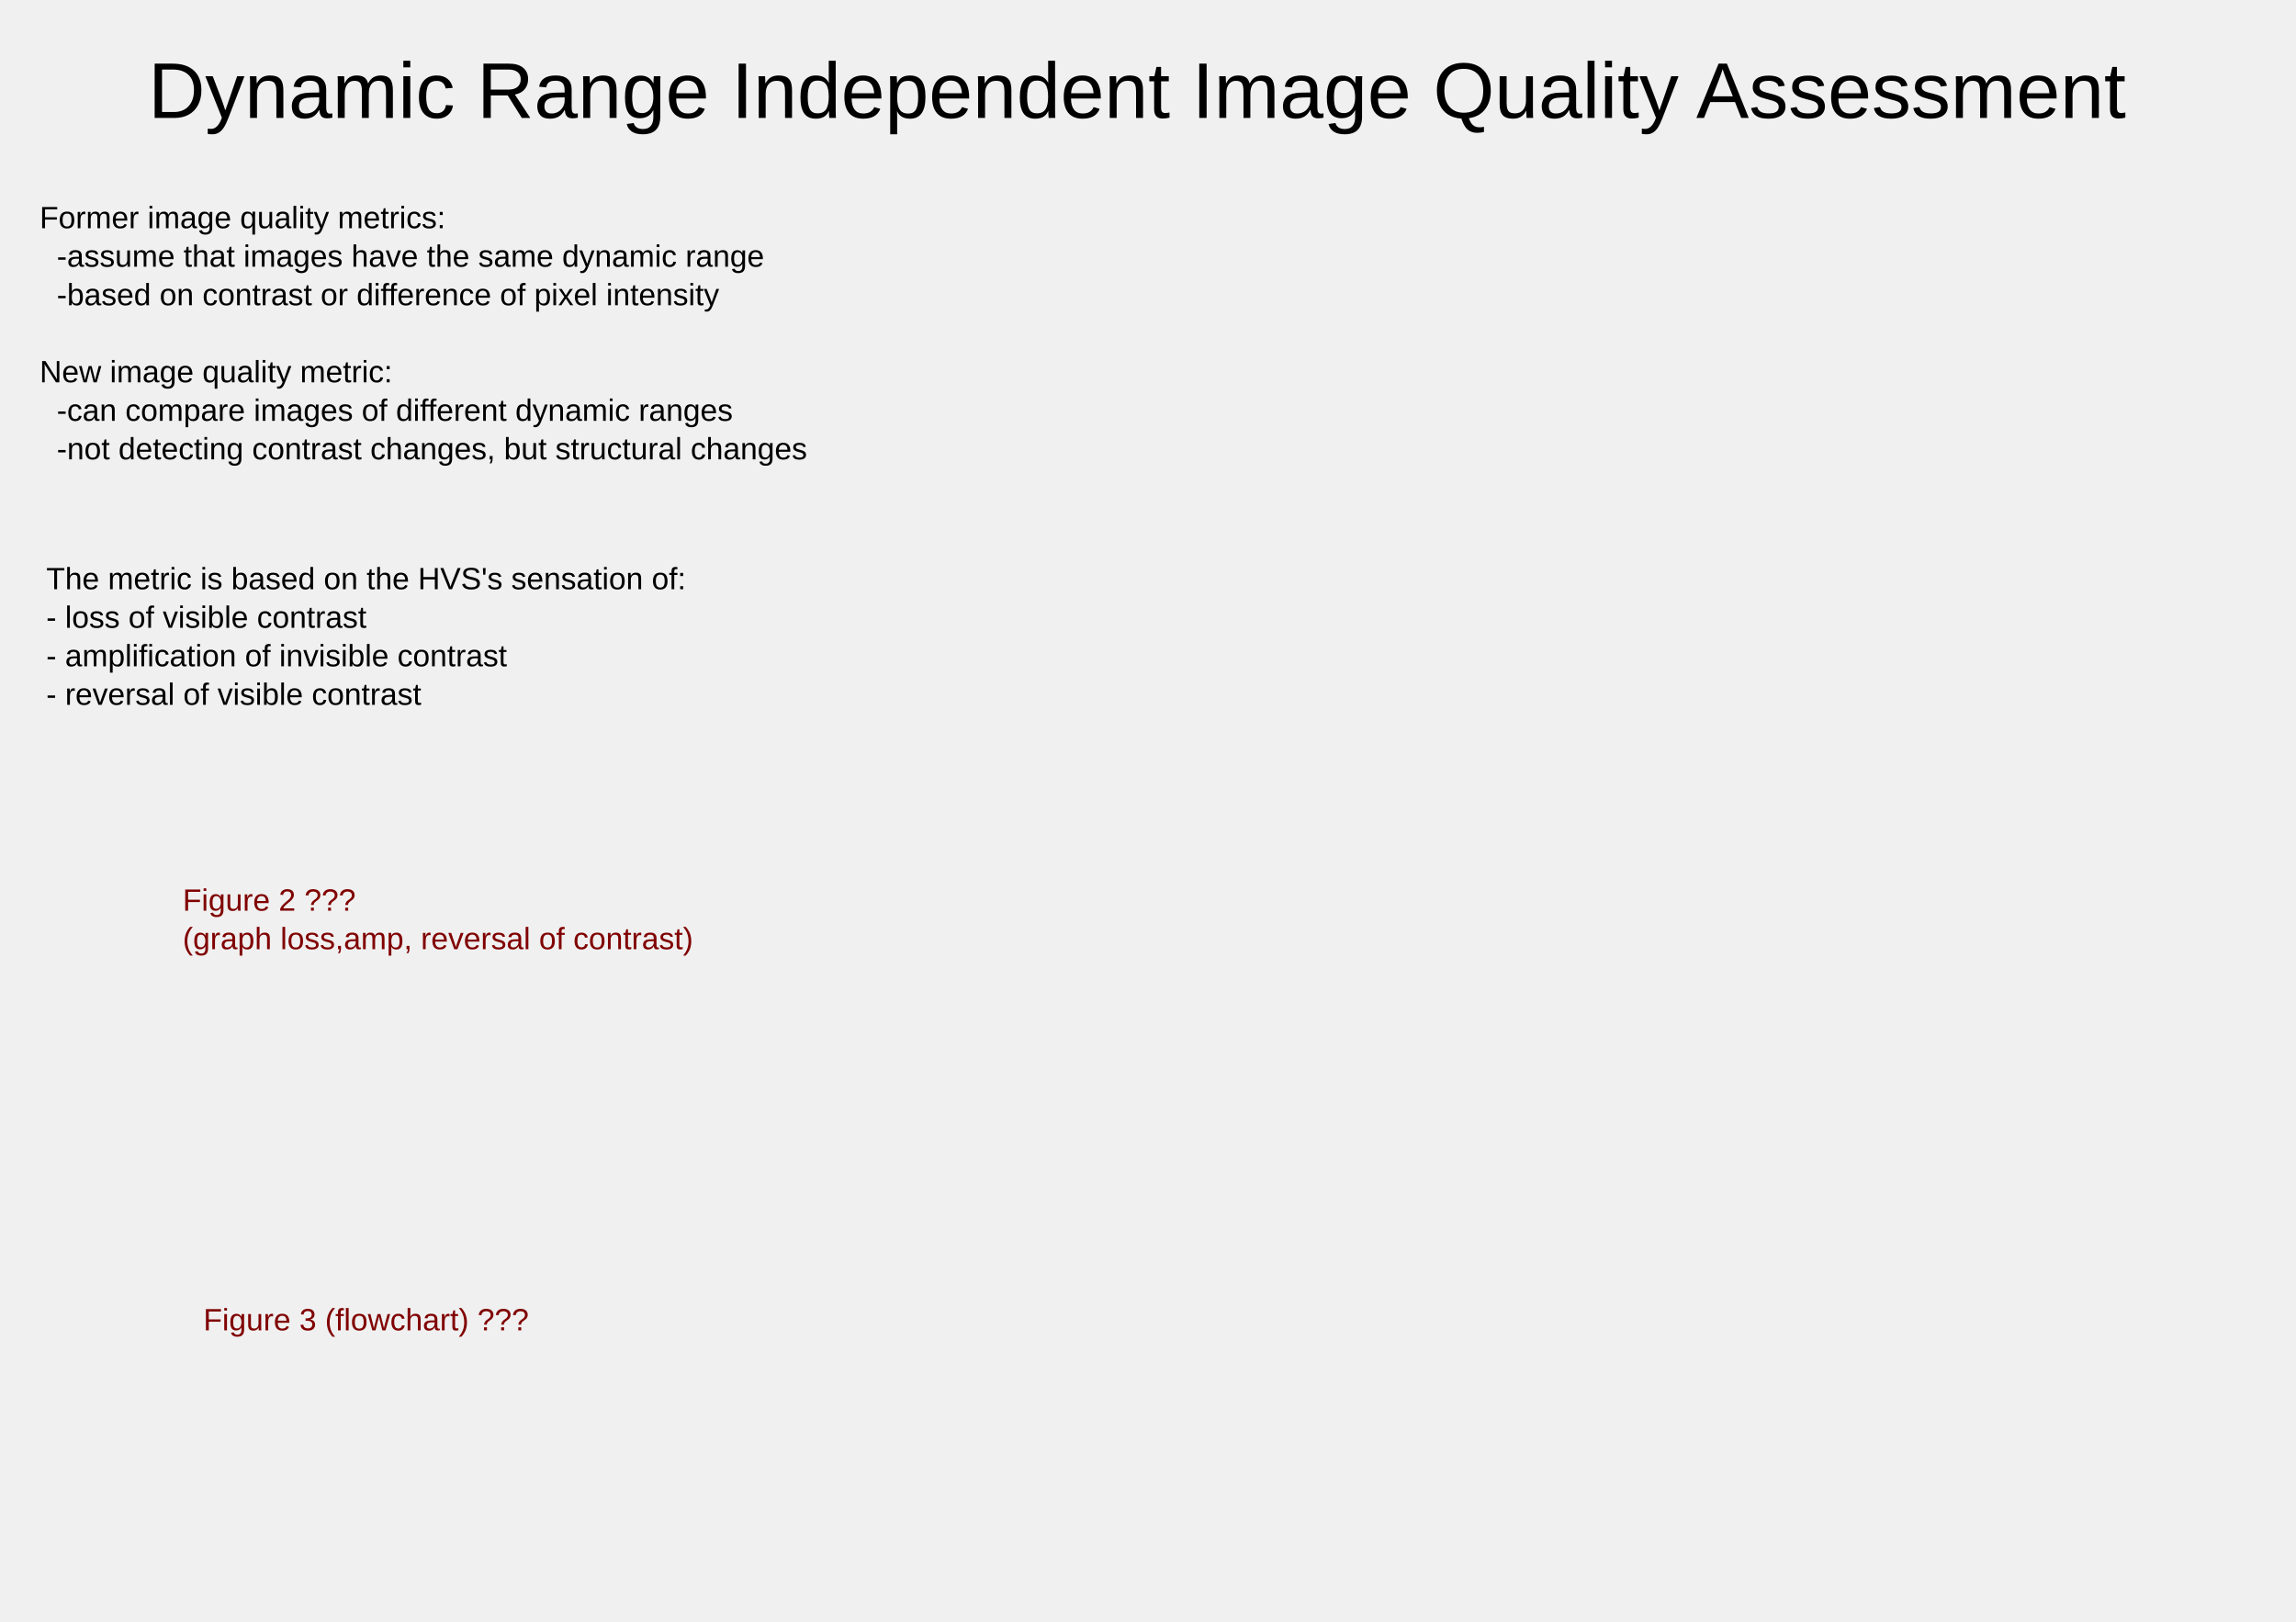
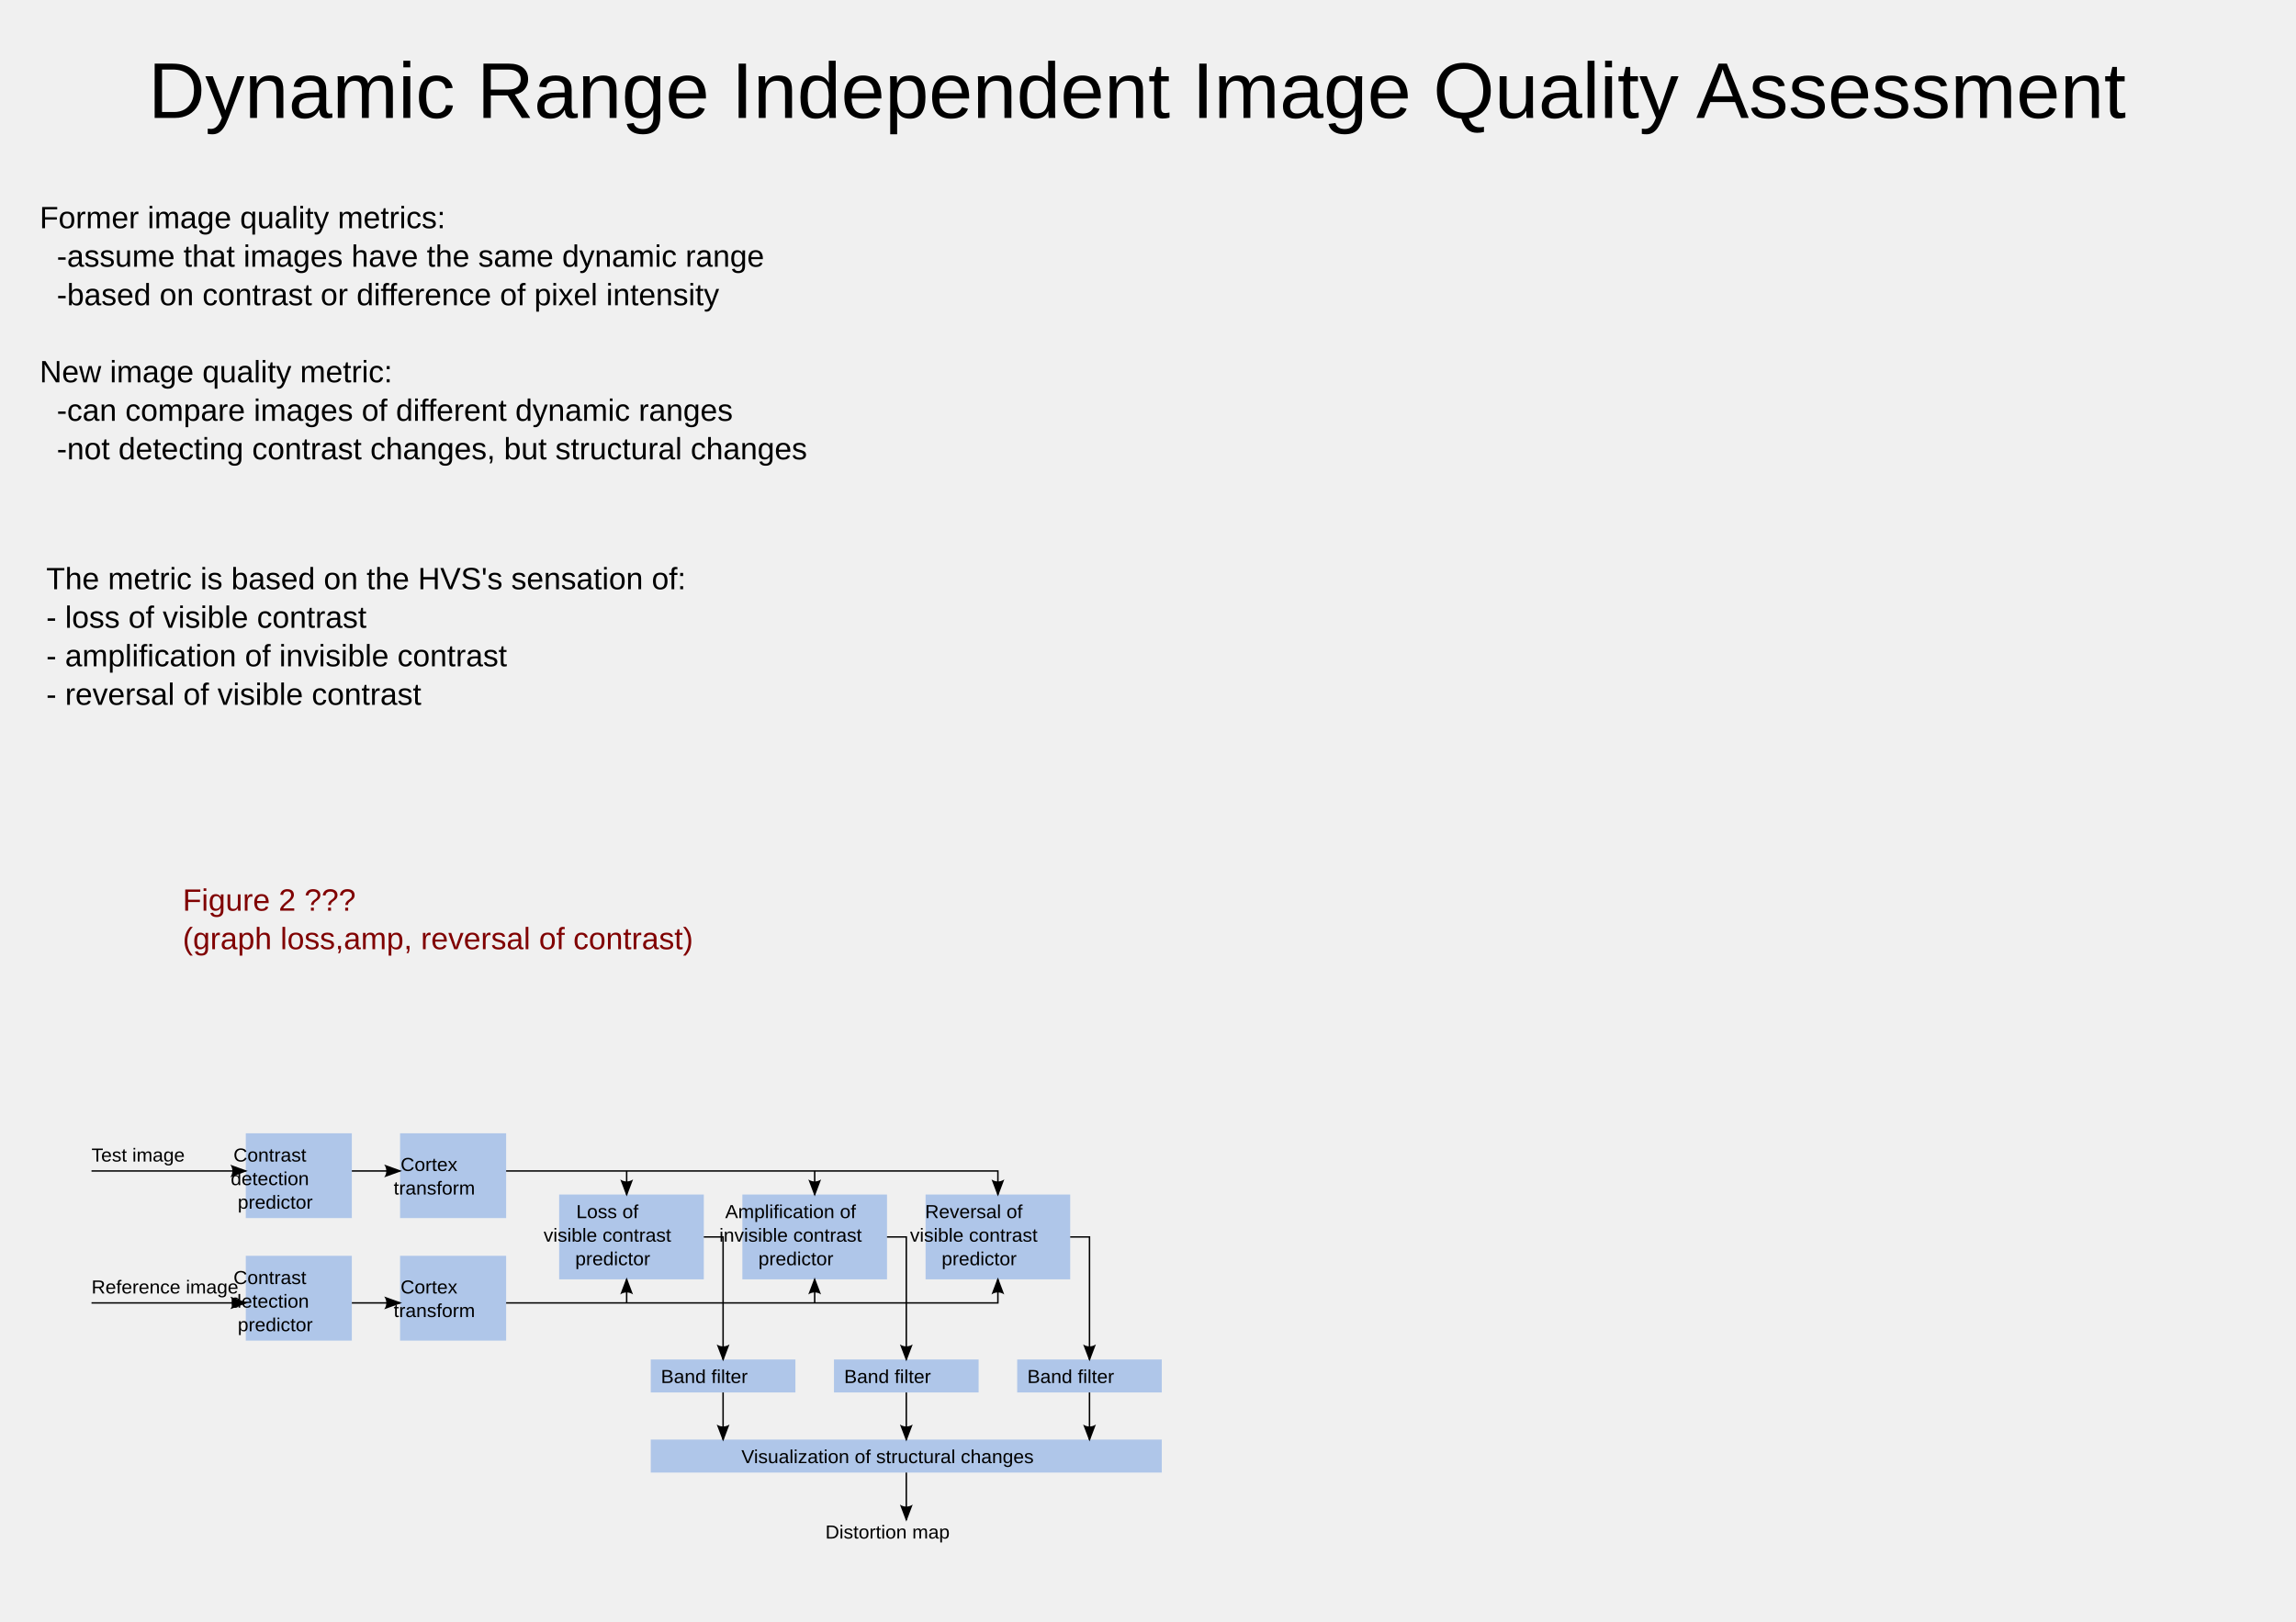
<svg xmlns="http://www.w3.org/2000/svg" width="2979.921" height="2104.724" id="svg2" version="1.1">
-   <defs id="defs4" />
+   <defs id="defs4">
+     <marker style="overflow:visible" id="marker6473-4-0-7" refX="0" refY="0" orient="auto">
+       <path transform="matrix(-1.1,0,0,-1.1,-1.1,0)" d="M 8.719,4.034 -2.207,0.016 8.719,-4.002 c -1.745,2.372 -1.735,5.617 -6e-7,8.035 z" style="font-size:12px;fill-rule:evenodd;stroke-width:0.625;stroke-linejoin:round" id="path6475-2-2-2" />
+     </marker>
+     <marker style="overflow:visible" id="marker6473-4-0" refX="0" refY="0" orient="auto">
+       <path transform="matrix(-1.1,0,0,-1.1,-1.1,0)" d="M 8.719,4.034 -2.207,0.016 8.719,-4.002 c -1.745,2.372 -1.735,5.617 -6e-7,8.035 z" style="font-size:12px;fill-rule:evenodd;stroke-width:0.625;stroke-linejoin:round" id="path6475-2-2" />
+     </marker>
+     <marker style="overflow:visible" id="marker6473-4-7" refX="0" refY="0" orient="auto">
+       <path transform="matrix(-1.1,0,0,-1.1,-1.1,0)" d="M 8.719,4.034 -2.207,0.016 8.719,-4.002 c -1.745,2.372 -1.735,5.617 -6e-7,8.035 z" style="font-size:12px;fill-rule:evenodd;stroke-width:0.625;stroke-linejoin:round" id="path6475-2-9" />
+     </marker>
+     <marker style="overflow:visible" id="marker6473-4-2" refX="0" refY="0" orient="auto">
+       <path transform="matrix(-1.1,0,0,-1.1,-1.1,0)" d="M 8.719,4.034 -2.207,0.016 8.719,-4.002 c -1.745,2.372 -1.735,5.617 -6e-7,8.035 z" style="font-size:12px;fill-rule:evenodd;stroke-width:0.625;stroke-linejoin:round" id="path6475-2-1" />
+     </marker>
+     <marker style="overflow:visible" id="marker6473-4" refX="0" refY="0" orient="auto">
+       <path transform="matrix(-1.1,0,0,-1.1,-1.1,0)" d="M 8.719,4.034 -2.207,0.016 8.719,-4.002 c -1.745,2.372 -1.735,5.617 -6e-7,8.035 z" style="font-size:12px;fill-rule:evenodd;stroke-width:0.625;stroke-linejoin:round" id="path6475-2" />
+     </marker>
+     <marker style="overflow:visible" id="marker6473-1" refX="0" refY="0" orient="auto">
+       <path transform="matrix(-1.1,0,0,-1.1,-1.1,0)" d="M 8.719,4.034 -2.207,0.016 8.719,-4.002 c -1.745,2.372 -1.735,5.617 -6e-7,8.035 z" style="font-size:12px;fill-rule:evenodd;stroke-width:0.625;stroke-linejoin:round" id="path6475-1" />
+     </marker>
+     <marker style="overflow:visible" id="marker6473" refX="0" refY="0" orient="auto">
+       <path transform="matrix(-1.1,0,0,-1.1,-1.1,0)" d="M 8.719,4.034 -2.207,0.016 8.719,-4.002 c -1.745,2.372 -1.735,5.617 -6e-7,8.035 z" style="font-size:12px;fill-rule:evenodd;stroke-width:0.625;stroke-linejoin:round" id="path6475" />
+     </marker>
+     <marker style="overflow:visible" id="marker6469" refX="0" refY="0" orient="auto">
+       <path transform="matrix(-1.1,0,0,-1.1,-1.1,0)" d="M 8.719,4.034 -2.207,0.016 8.719,-4.002 c -1.745,2.372 -1.735,5.617 -6e-7,8.035 z" style="font-size:12px;fill-rule:evenodd;stroke-width:0.625;stroke-linejoin:round" id="path6471" />
+     </marker>
+     <marker style="overflow:visible" id="Arrow2Lend-3-5" refX="0" refY="0" orient="auto">
+       <path transform="matrix(-1.1,0,0,-1.1,-1.1,0)" d="M 8.719,4.034 -2.207,0.016 8.719,-4.002 c -1.745,2.372 -1.735,5.617 -6e-7,8.035 z" style="font-size:12px;fill-rule:evenodd;stroke-width:0.625;stroke-linejoin:round" id="path4070-8-24" />
+     </marker>
+     <marker style="overflow:visible" id="Arrow2Lend-3-4" refX="0" refY="0" orient="auto">
+       <path transform="matrix(-1.1,0,0,-1.1,-1.1,0)" d="M 8.719,4.034 -2.207,0.016 8.719,-4.002 c -1.745,2.372 -1.735,5.617 -6e-7,8.035 z" style="font-size:12px;fill-rule:evenodd;stroke-width:0.625;stroke-linejoin:round" id="path4070-8-2" />
+     </marker>
+     <marker style="overflow:visible" id="Arrow2Lend-3" refX="0" refY="0" orient="auto">
+       <path transform="matrix(-1.1,0,0,-1.1,-1.1,0)" d="M 8.719,4.034 -2.207,0.016 8.719,-4.002 c -1.745,2.372 -1.735,5.617 -6e-7,8.035 z" style="font-size:12px;fill-rule:evenodd;stroke-width:0.625;stroke-linejoin:round" id="path4070-8" />
+     </marker>
+     <marker style="overflow:visible;" id="Arrow1Lend" refX="0.0" refY="0.0" orient="auto">
+       <path transform="scale(0.8) rotate(180) translate(12.5,0)" style="fill-rule:evenodd;stroke:#000000;stroke-width:1.0pt;marker-start:none;" d="M 0.0,0.0 L 5.0,-5.0 L -12.5,0.0 L 5.0,5.0 L 0.0,0.0 z " id="path4052" />
+     </marker>
+     <marker style="overflow:visible;" id="Arrow2Lend" refX="0.0" refY="0.0" orient="auto">
+       <path transform="scale(1.1) rotate(180) translate(1,0)" d="M 8.719,4.034 L -2.207,0.016 L 8.719,-4.002 C 6.973,-1.63 6.983,1.616 8.719,4.034 z " style="font-size:12.0;fill-rule:evenodd;stroke-width:0.625;stroke-linejoin:round;" id="path4070" />
+     </marker>
+     <marker style="overflow:visible" id="Arrow2Sstart" refX="0.0" refY="0.0" orient="auto">
+       <path transform="scale(0.3) translate(-2.3,0)" d="M 8.719,4.034 L -2.207,0.016 L 8.719,-4.002 C 6.973,-1.63 6.983,1.616 8.719,4.034 z " style="font-size:12.0;fill-rule:evenodd;stroke-width:0.625;stroke-linejoin:round" id="path4079" />
+     </marker>
+     <marker style="overflow:visible" id="DiamondLend" refX="0.0" refY="0.0" orient="auto">
+       <path transform="scale(0.8) translate(-7,0)" style="fill-rule:evenodd;stroke:#000000;stroke-width:1.0pt;marker-start:none" d="M 0,-7.071 L -7.071,0 L 0,7.071 L 7.071,0 L 0,-7.071 z " id="path4147" />
+     </marker>
+     <marker style="overflow:visible" id="Arrow1Mstart" refX="0.0" refY="0.0" orient="auto">
+       <path transform="scale(0.4) translate(10,0)" style="fill-rule:evenodd;stroke:#000000;stroke-width:1.0pt;marker-start:none" d="M 0.0,0.0 L 5.0,-5.0 L -12.5,0.0 L 5.0,5.0 L 0.0,0.0 z " id="path4055" />
+     </marker>
+     <marker style="overflow:visible" id="EmptyTriangleOutL" refX="0.0" refY="0.0" orient="auto">
+       <path transform="scale(0.8) translate(-6,0)" style="fill-rule:evenodd;fill:#FFFFFF;stroke:#000000;stroke-width:1.0pt;marker-start:none" d="M 5.77,0.0 L -2.88,5.0 L -2.88,-5.0 L 5.77,0.0 z " id="path4210" />
+     </marker>
+   </defs>
  <g id="layer1" transform="translate(0,1052.362)">
    <text xml:space="preserve" style="font-size:102.39px;font-style:normal;font-variant:normal;font-weight:normal;font-stretch:normal;line-height:125%;letter-spacing:0px;word-spacing:0px;fill:#000000;fill-opacity:1;stroke:none;font-family:Arial;-inkscape-font-specification:Arial" x="192.33" y="-899.329" id="text2985">
      <tspan id="tspan2987" x="192.33" y="-899.329">Dynamic Range Independent Image Quality Assessment</tspan>
    </text>
    <text xml:space="preserve" style="font-size:40px;font-style:normal;font-variant:normal;font-weight:normal;font-stretch:normal;line-height:125%;letter-spacing:0px;word-spacing:0px;fill:#000000;fill-opacity:1;stroke:none;font-family:Arial;-inkscape-font-specification:Arial" x="51.429" y="-756.21" id="text2989">
      <tspan id="tspan2991" x="51.429" y="-756.21">Former image quality metrics:</tspan>
      <tspan x="51.429" y="-706.21" id="tspan2993">  -assume that images have the same dynamic range</tspan>
      <tspan x="51.429" y="-656.21" id="tspan2995">  -based on contrast or difference of pixel intensity</tspan>
      <tspan x="51.429" y="-606.21" id="tspan2997" />
      <tspan x="51.429" y="-556.21" id="tspan2999">New image quality metric:</tspan>
      <tspan x="51.429" y="-506.21" id="tspan3001">  -can compare images of different dynamic ranges</tspan>
      <tspan x="51.429" y="-456.21" id="tspan3003">  -not detecting contrast changes, but structural changes</tspan>
    </text>
    <text xml:space="preserve" style="font-size:40px;font-style:normal;font-variant:normal;font-weight:normal;font-stretch:normal;line-height:125%;letter-spacing:0px;word-spacing:0px;fill:#000000;fill-opacity:1;stroke:none;font-family:Arial;-inkscape-font-specification:Arial" x="60" y="-287.638" id="text3005">
      <tspan id="tspan3007" x="60" y="-287.638">The metric is based on the HVS's sensation of:</tspan>
      <tspan x="60" y="-237.638" id="tspan3013">- loss of visible contrast</tspan>
      <tspan x="60" y="-187.638" id="tspan3009">- amplification of invisible contrast</tspan>
      <tspan x="60" y="-137.638" id="tspan3011">- reversal of visible contrast</tspan>
    </text>
    <text xml:space="preserve" style="font-size:40px;font-style:normal;font-variant:normal;font-weight:normal;font-stretch:normal;line-height:125%;letter-spacing:0px;word-spacing:0px;fill:#800000;fill-opacity:1;stroke:none;font-family:Arial;-inkscape-font-specification:Arial" x="237.143" y="129.505" id="text3015">
      <tspan id="tspan3017" x="237.143" y="129.505">Figure 2 ???</tspan>
      <tspan x="237.143" y="179.505" id="tspan3059">(graph loss,amp, reversal of contrast)</tspan>
    </text>
-     <text xml:space="preserve" style="font-size:40px;font-style:normal;font-variant:normal;font-weight:normal;font-stretch:normal;line-height:125%;letter-spacing:0px;word-spacing:0px;fill:#800000;fill-opacity:1;stroke:none;font-family:Arial;-inkscape-font-specification:Arial" x="263.968" y="674.142" id="text3015-5">
-       <tspan id="tspan3017-0" x="263.968" y="674.142">Figure 3 (flowchart) ???</tspan>
-     </text>
+     <g id="layer1-2" transform="matrix(0.6257355,0,0,0.6115639,31.15707,814.4594)">
+       <rect y="-647.638" x="460" height="180" width="220" id="rect2987" style="fill:#afc6e9;fill-opacity:1" />
+       <text id="text2989-3" y="-587.638" x="560" style="font-size:40px;font-style:normal;font-variant:normal;font-weight:normal;font-stretch:normal;text-align:center;line-height:125%;letter-spacing:0px;word-spacing:0px;text-anchor:middle;fill:#000000;fill-opacity:1;stroke:none;font-family:Arial;-inkscape-font-specification:Arial" xml:space="preserve">
+         <tspan y="-587.638" x="560" id="tspan2991-7">Contrast</tspan>
+         <tspan id="tspan2993-5" y="-537.638" x="560">detection</tspan>
+         <tspan id="tspan2995-9" y="-487.638" x="560">predictor</tspan>
+       </text>
+       <rect y="-387.638" x="460" height="180" width="220" id="rect2987-2" style="fill:#afc6e9;fill-opacity:1" />
+       <text id="text2989-5" y="-327.638" x="560" style="font-size:40px;font-style:normal;font-variant:normal;font-weight:normal;font-stretch:normal;text-align:center;line-height:125%;letter-spacing:0px;word-spacing:0px;text-anchor:middle;fill:#000000;fill-opacity:1;stroke:none;font-family:Arial;-inkscape-font-specification:Arial" xml:space="preserve">
+         <tspan y="-327.638" x="560" id="tspan2991-8">Contrast</tspan>
+         <tspan id="tspan2993-6" y="-277.638" x="560">detection</tspan>
+         <tspan id="tspan2995-2" y="-227.638" x="560">predictor</tspan>
+       </text>
+       <rect y="-387.638" x="780" height="180" width="220" id="rect2987-2-8" style="fill:#afc6e9;fill-opacity:1" />
+       <text id="text2989-5-4" y="-307.638" x="890" style="font-size:40px;font-style:normal;font-variant:normal;font-weight:normal;font-stretch:normal;text-align:center;line-height:125%;letter-spacing:0px;word-spacing:0px;text-anchor:middle;fill:#000000;fill-opacity:1;stroke:none;font-family:Arial;-inkscape-font-specification:Arial" xml:space="preserve">
+         <tspan id="tspan2995-2-4" y="-307.638" x="890">Cortex</tspan>
+         <tspan id="tspan3062" y="-257.638" x="890">transform</tspan>
+       </text>
+       <rect y="-647.638" x="780" height="180" width="220" id="rect2987-2-8-1" style="fill:#afc6e9;fill-opacity:1" />
+       <text id="text2989-5-4-1" y="-567.638" x="890" style="font-size:40px;font-style:normal;font-variant:normal;font-weight:normal;font-stretch:normal;text-align:center;line-height:125%;letter-spacing:0px;word-spacing:0px;text-anchor:middle;fill:#000000;fill-opacity:1;stroke:none;font-family:Arial;-inkscape-font-specification:Arial" xml:space="preserve">
+         <tspan id="tspan2995-2-4-0" y="-567.638" x="890">Cortex</tspan>
+         <tspan id="tspan3062-3" y="-517.638" x="890">transform</tspan>
+       </text>
+       <rect y="-517.638" x="1110" height="180" width="300" id="rect2987-2-8-1-1" style="fill:#afc6e9;fill-opacity:1" />
+       <text id="text2989-5-4-1-9" y="-467.638" x="1260" style="font-size:40px;font-style:normal;font-variant:normal;font-weight:normal;font-stretch:normal;text-align:center;line-height:125%;letter-spacing:0px;word-spacing:0px;text-anchor:middle;fill:#000000;fill-opacity:1;stroke:none;font-family:Arial;-inkscape-font-specification:Arial" xml:space="preserve">
+         <tspan id="tspan3062-3-9" y="-467.638" x="1260">Loss of</tspan>
+         <tspan id="tspan3120" y="-417.638" x="1260">visible contrast</tspan>
+         <tspan id="tspan3122" y="-367.638" x="1260">predictor</tspan>
+       </text>
+       <rect y="-517.638" x="1490" height="180" width="300" id="rect2987-2-8-1-1-8" style="fill:#afc6e9;fill-opacity:1" />
+       <text id="text2989-5-4-1-9-0" y="-467.638" x="1640" style="font-size:40px;font-style:normal;font-variant:normal;font-weight:normal;font-stretch:normal;text-align:center;line-height:125%;letter-spacing:0px;word-spacing:0px;text-anchor:middle;fill:#000000;fill-opacity:1;stroke:none;font-family:Arial;-inkscape-font-specification:Arial" xml:space="preserve">
+         <tspan id="tspan3062-3-9-5" y="-467.638" x="1640">Amplification of</tspan>
+         <tspan id="tspan3120-6" y="-417.638" x="1640">invisible contrast</tspan>
+         <tspan id="tspan3122-6" y="-367.638" x="1640">predictor</tspan>
+       </text>
+       <rect y="-517.638" x="1870" height="180" width="300" id="rect2987-2-8-1-1-4" style="fill:#afc6e9;fill-opacity:1" />
+       <text id="text2989-5-4-1-9-00" y="-467.638" x="2020" style="font-size:40px;font-style:normal;font-variant:normal;font-weight:normal;font-stretch:normal;text-align:center;line-height:125%;letter-spacing:0px;word-spacing:0px;text-anchor:middle;fill:#000000;fill-opacity:1;stroke:none;font-family:Arial;-inkscape-font-specification:Arial" xml:space="preserve">
+         <tspan id="tspan3062-3-9-4" y="-467.638" x="2020">Reversal of</tspan>
+         <tspan id="tspan3120-62" y="-417.638" x="2020">visible contrast</tspan>
+         <tspan id="tspan3122-67" y="-367.638" x="2020">predictor</tspan>
+       </text>
+       <rect y="-167.638" x="1300" height="70" width="300" id="rect2987-2-8-1-1-3" style="fill:#afc6e9;fill-opacity:1" />
+       <text id="text2989-5-4-1-9-2" y="-117.638" x="1450" style="font-size:40px;font-style:normal;font-variant:normal;font-weight:normal;font-stretch:normal;text-align:center;line-height:125%;letter-spacing:0px;word-spacing:0px;text-anchor:middle;fill:#000000;fill-opacity:1;stroke:none;font-family:Arial;-inkscape-font-specification:Arial" xml:space="preserve">
+         <tspan id="tspan3122-9" y="-117.638" x="1450">Band filter</tspan>
+       </text>
+       <rect y="-167.638" x="1680" height="70" width="300" id="rect2987-2-8-1-1-3-7" style="fill:#afc6e9;fill-opacity:1" />
+       <text id="text2989-5-4-1-9-2-5" y="-117.638" x="1830" style="font-size:40px;font-style:normal;font-variant:normal;font-weight:normal;font-stretch:normal;text-align:center;line-height:125%;letter-spacing:0px;word-spacing:0px;text-anchor:middle;fill:#000000;fill-opacity:1;stroke:none;font-family:Arial;-inkscape-font-specification:Arial" xml:space="preserve">
+         <tspan id="tspan3122-9-8" y="-117.638" x="1830">Band filter</tspan>
+       </text>
+       <rect y="-167.638" x="2060" height="70" width="300" id="rect2987-2-8-1-1-3-7-7" style="fill:#afc6e9;fill-opacity:1" />
+       <text id="text2989-5-4-1-9-2-5-0" y="-117.638" x="2210" style="font-size:40px;font-style:normal;font-variant:normal;font-weight:normal;font-stretch:normal;text-align:center;line-height:125%;letter-spacing:0px;word-spacing:0px;text-anchor:middle;fill:#000000;fill-opacity:1;stroke:none;font-family:Arial;-inkscape-font-specification:Arial" xml:space="preserve">
+         <tspan id="tspan3122-9-8-4" y="-117.638" x="2210">Band filter</tspan>
+       </text>
+       <rect y="2.362" x="1300" height="70" width="1060" id="rect2987-2-8-1-1-3-7-7-4" style="fill:#afc6e9;fill-opacity:1" />
+       <text id="text2989-5-4-1-9-2-5-0-2" y="52.362" x="1830" style="font-size:40px;font-style:normal;font-variant:normal;font-weight:normal;font-stretch:normal;text-align:center;line-height:125%;letter-spacing:0px;word-spacing:0px;text-anchor:middle;fill:#000000;fill-opacity:1;stroke:none;font-family:Arial;-inkscape-font-specification:Arial" xml:space="preserve">
+         <tspan id="tspan3122-9-8-4-9" y="52.362" x="1830">Visualization of structural changes</tspan>
+       </text>
+       <path id="path3276" d="m 680,-567.638 100,0" style="fill:none;stroke:#000000;stroke-width:3.08;stroke-linecap:butt;stroke-linejoin:miter;stroke-miterlimit:4;stroke-opacity:1;stroke-dasharray:none;marker-start:none;marker-end:url(#Arrow2Lend)" />
+       <path id="path3276-3" d="m 680,-287.638 100,0" style="fill:none;stroke:#000000;stroke-width:3.08;stroke-linecap:butt;stroke-linejoin:miter;stroke-miterlimit:4;stroke-opacity:1;stroke-dasharray:none;marker-start:none;marker-end:url(#Arrow2Lend)" />
+       <path transform="translate(0,-1052.362)" id="path6028" d="m 1000,764.724 1020,0 0,-50" style="fill:none;stroke:#000000;stroke-width:3;stroke-linecap:butt;stroke-linejoin:miter;stroke-miterlimit:4;stroke-opacity:1;stroke-dasharray:none;marker-end:url(#Arrow2Lend-3)" />
+       <path transform="translate(0,-1052.362)" id="path6237" d="m 1250,764.724 0,-50" style="fill:none;stroke:#000000;stroke-width:3;stroke-linecap:butt;stroke-linejoin:miter;stroke-miterlimit:4;stroke-opacity:1;stroke-dasharray:none;marker-end:url(#Arrow2Lend-3)" />
+       <path id="path6237-7" d="m 1640,-287.638 0,-50" style="fill:none;stroke:#000000;stroke-width:3;stroke-linecap:butt;stroke-linejoin:miter;stroke-miterlimit:4;stroke-opacity:1;stroke-dasharray:none;marker-end:url(#Arrow2Lend-3)" />
+       <path id="path6028-4" d="m 1000,-567.638 1020,0 0,50" style="fill:none;stroke:#000000;stroke-width:3;stroke-linecap:butt;stroke-linejoin:miter;stroke-miterlimit:4;stroke-opacity:1;stroke-dasharray:none;marker-end:url(#Arrow2Lend-3)" />
+       <path id="path6237-3" d="m 1250,-567.638 0,50" style="fill:none;stroke:#000000;stroke-width:3;stroke-linecap:butt;stroke-linejoin:miter;stroke-miterlimit:4;stroke-opacity:1;stroke-dasharray:none;marker-end:url(#Arrow2Lend-3)" />
+       <path id="path6237-7-8" d="m 1640,-567.638 0,50" style="fill:none;stroke:#000000;stroke-width:3;stroke-linecap:butt;stroke-linejoin:miter;stroke-miterlimit:4;stroke-opacity:1;stroke-dasharray:none;marker-end:url(#Arrow2Lend-3)" />
+       <path transform="translate(0,-1052.362)" id="path6503" d="m 1410,624.724 40,0 0,260" style="fill:none;stroke:#000000;stroke-width:3;stroke-linecap:butt;stroke-linejoin:miter;stroke-miterlimit:4;stroke-opacity:1;stroke-dasharray:none;marker-end:url(#marker6473)" />
+       <path id="path6503-3" d="m 1790,-427.638 40,0 0,260" style="fill:none;stroke:#000000;stroke-width:3;stroke-linecap:butt;stroke-linejoin:miter;stroke-miterlimit:4;stroke-opacity:1;stroke-dasharray:none;marker-end:url(#marker6473)" />
+       <path id="path6503-2" d="m 2170,-427.638 40,0 0,260" style="fill:none;stroke:#000000;stroke-width:3;stroke-linecap:butt;stroke-linejoin:miter;stroke-miterlimit:4;stroke-opacity:1;stroke-dasharray:none;marker-end:url(#marker6473)" />
+       <path transform="translate(0,-1052.362)" id="path6742" d="m 1450,954.724 0,100" style="fill:none;stroke:#000000;stroke-width:3;stroke-linecap:butt;stroke-linejoin:miter;stroke-miterlimit:4;stroke-opacity:1;stroke-dasharray:none;marker-end:url(#marker6473-4)" />
+       <path id="path6742-7" d="m 1830,-97.638 0,100" style="fill:none;stroke:#000000;stroke-width:3;stroke-linecap:butt;stroke-linejoin:miter;stroke-miterlimit:4;stroke-opacity:1;stroke-dasharray:none;marker-end:url(#marker6473-4)" />
+       <path id="path6742-76" d="m 2210,-97.638 0,100" style="fill:none;stroke:#000000;stroke-width:3;stroke-linecap:butt;stroke-linejoin:miter;stroke-miterlimit:4;stroke-opacity:1;stroke-dasharray:none;marker-end:url(#marker6473-4)" />
+       <path id="path6742-7-5" d="m 1830,72.362 0,100" style="fill:none;stroke:#000000;stroke-width:3;stroke-linecap:butt;stroke-linejoin:miter;stroke-miterlimit:4;stroke-opacity:1;stroke-dasharray:none;marker-end:url(#marker6473-4)" />
+       <text id="text2989-5-4-1-9-2-8" y="212.362" x="1830" style="font-size:40px;font-style:normal;font-variant:normal;font-weight:normal;font-stretch:normal;text-align:center;line-height:125%;letter-spacing:0px;word-spacing:0px;text-anchor:middle;fill:#000000;fill-opacity:1;stroke:none;font-family:Arial;-inkscape-font-specification:Arial" xml:space="preserve">
+         <tspan id="tspan7053" y="212.362" x="1830">Distortion map</tspan>
+       </text>
+       <text id="text2989-5-4-1-9-2-8-2" y="-587.638" x="140" style="font-size:40px;font-style:normal;font-variant:normal;font-weight:normal;font-stretch:normal;text-align:start;line-height:125%;letter-spacing:0px;word-spacing:0px;text-anchor:start;fill:#000000;fill-opacity:1;stroke:none;font-family:Arial;-inkscape-font-specification:Arial" xml:space="preserve">
+         <tspan id="tspan7053-4" y="-587.638" x="140">Test image</tspan>
+       </text>
+       <text id="text2989-5-4-1-9-2-8-2-4" y="-307.638" x="140" style="font-size:40px;font-style:normal;font-variant:normal;font-weight:normal;font-stretch:normal;text-align:start;line-height:125%;letter-spacing:0px;word-spacing:0px;text-anchor:start;fill:#000000;fill-opacity:1;stroke:none;font-family:Arial;-inkscape-font-specification:Arial" xml:space="preserve">
+         <tspan id="tspan7053-4-5" y="-307.638" x="140">Reference image</tspan>
+       </text>
+       <path id="path7103" d="m 140,-287.638 320,0" style="fill:none;stroke:#000000;stroke-width:3;stroke-linecap:butt;stroke-linejoin:miter;stroke-miterlimit:4;stroke-opacity:1;stroke-dasharray:none;marker-end:url(#marker6473-4-0)" />
+       <path id="path7103-3" d="m 140,-567.638 320,0" style="fill:none;stroke:#000000;stroke-width:3;stroke-linecap:butt;stroke-linejoin:miter;stroke-miterlimit:4;stroke-opacity:1;stroke-dasharray:none;marker-end:url(#marker6473-4-0)" />
+     </g>
  </g>
</svg>
